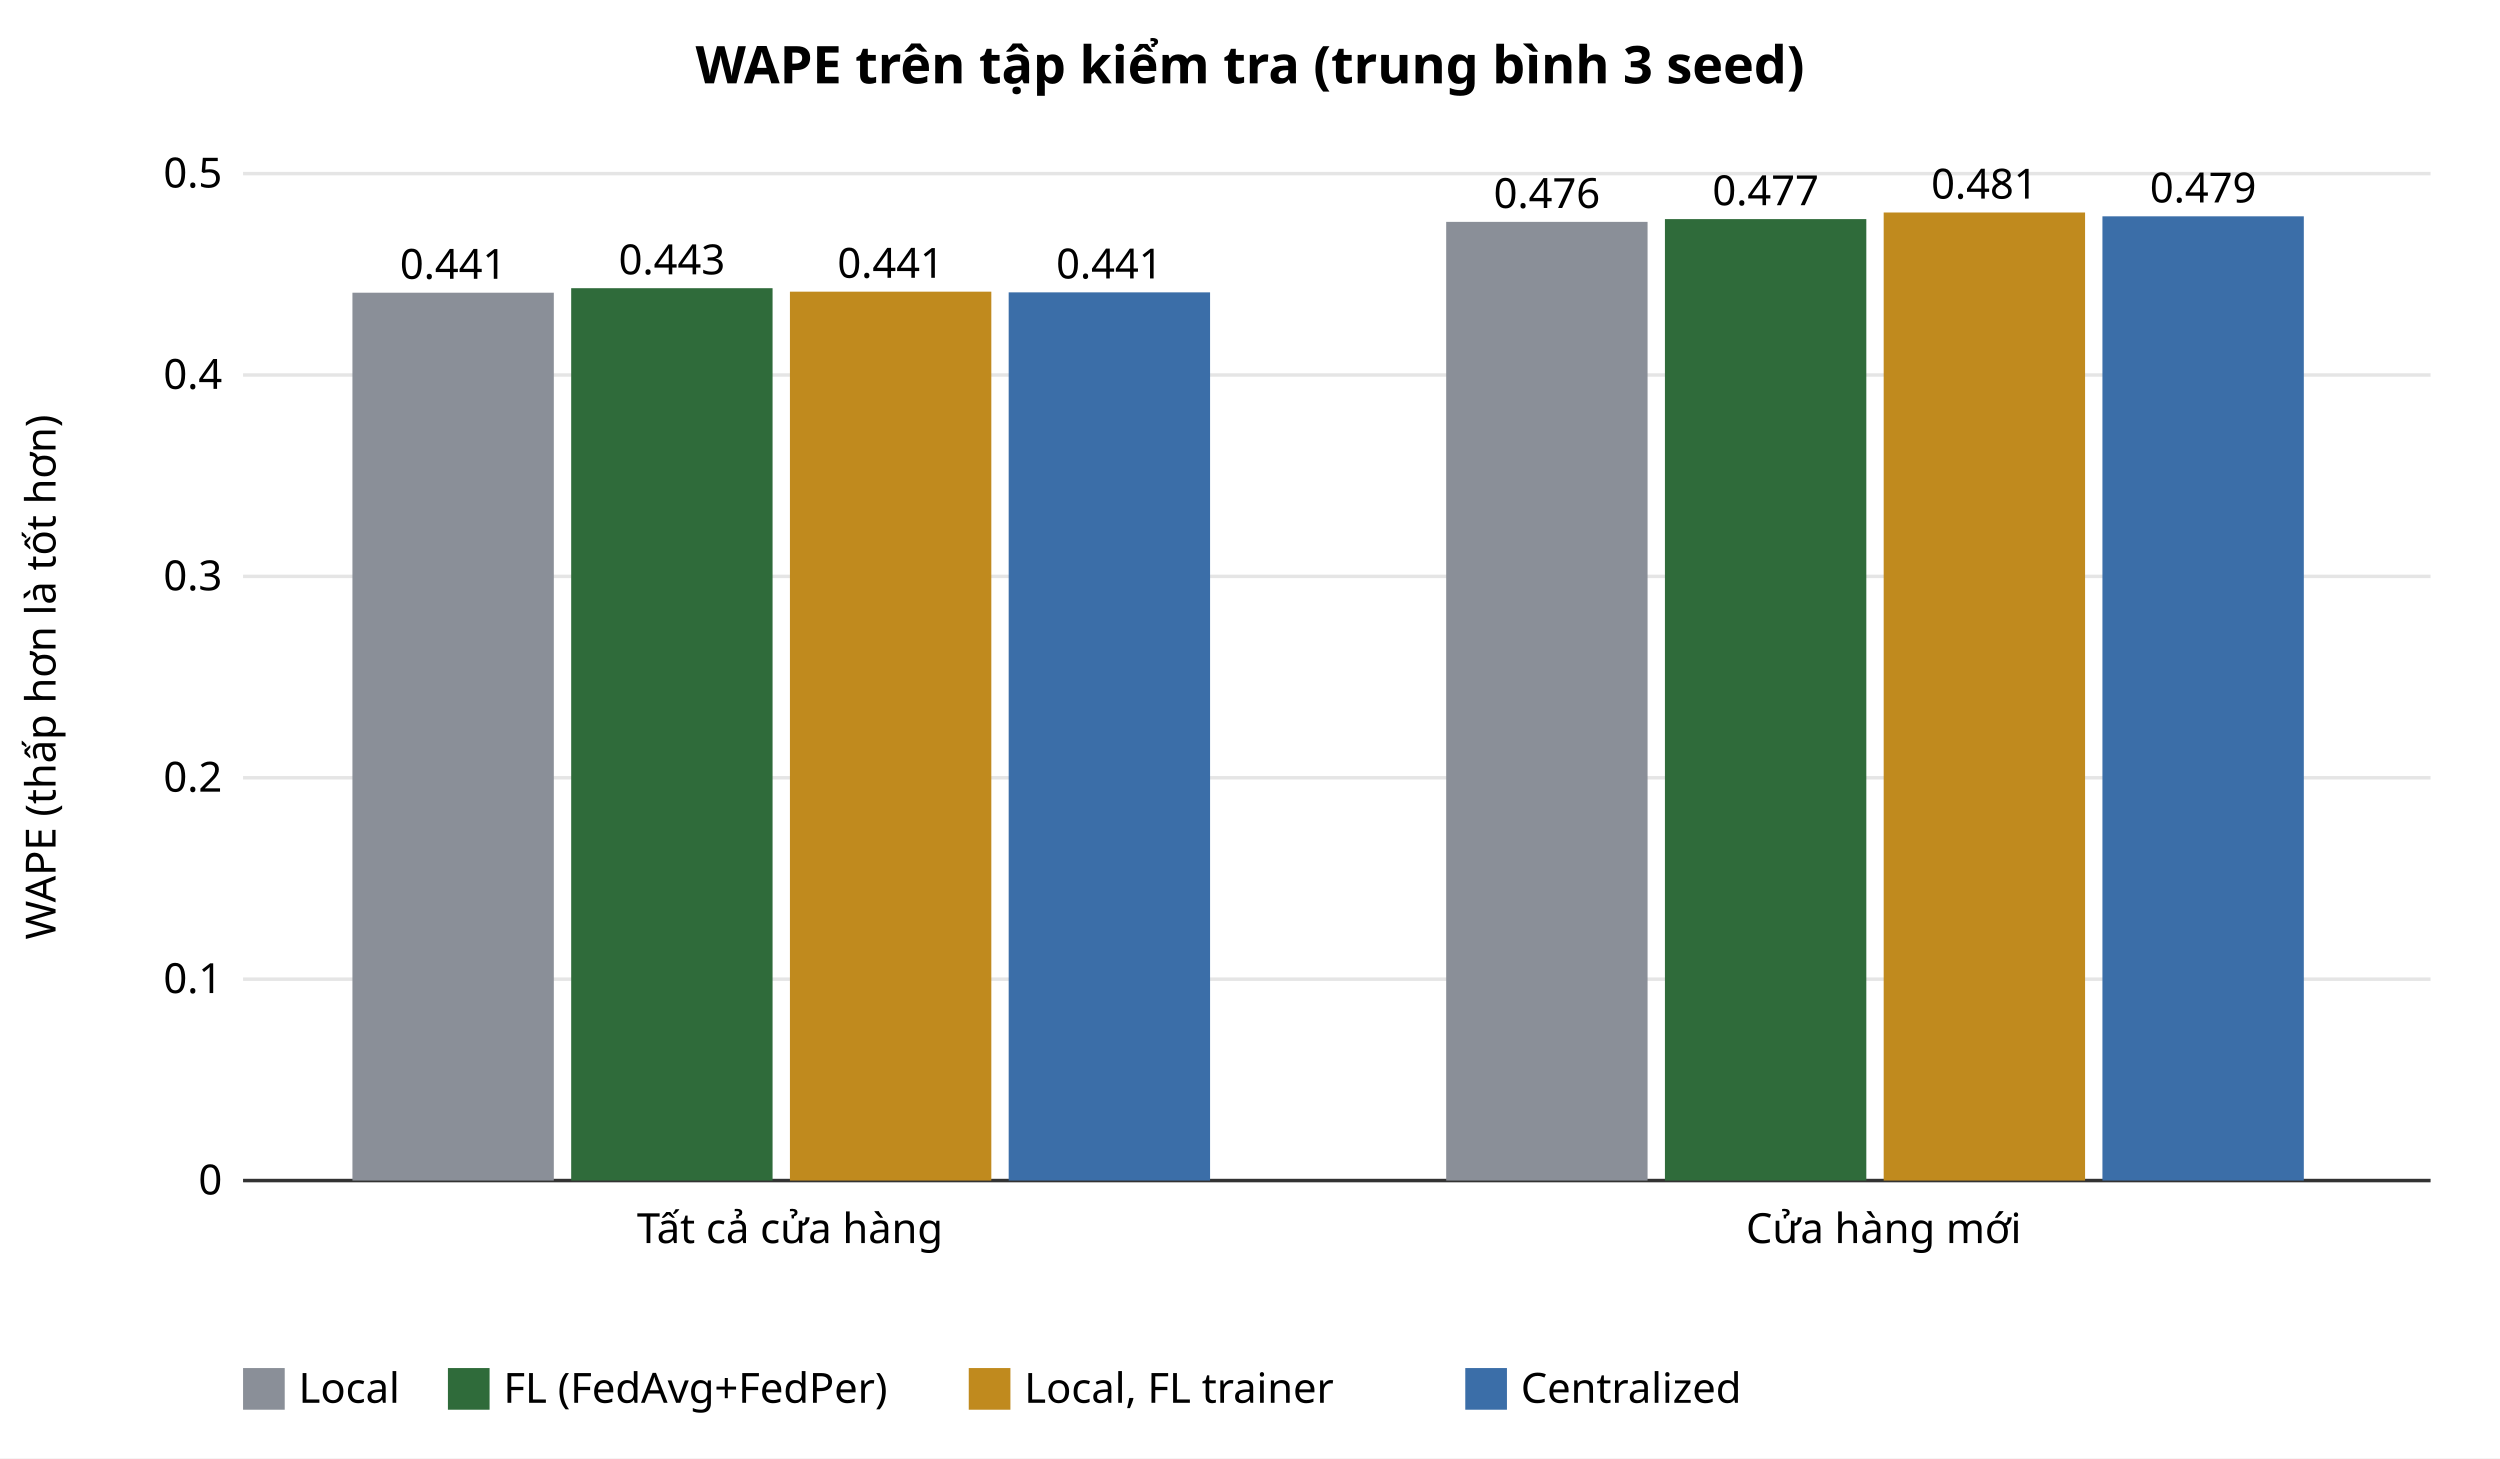
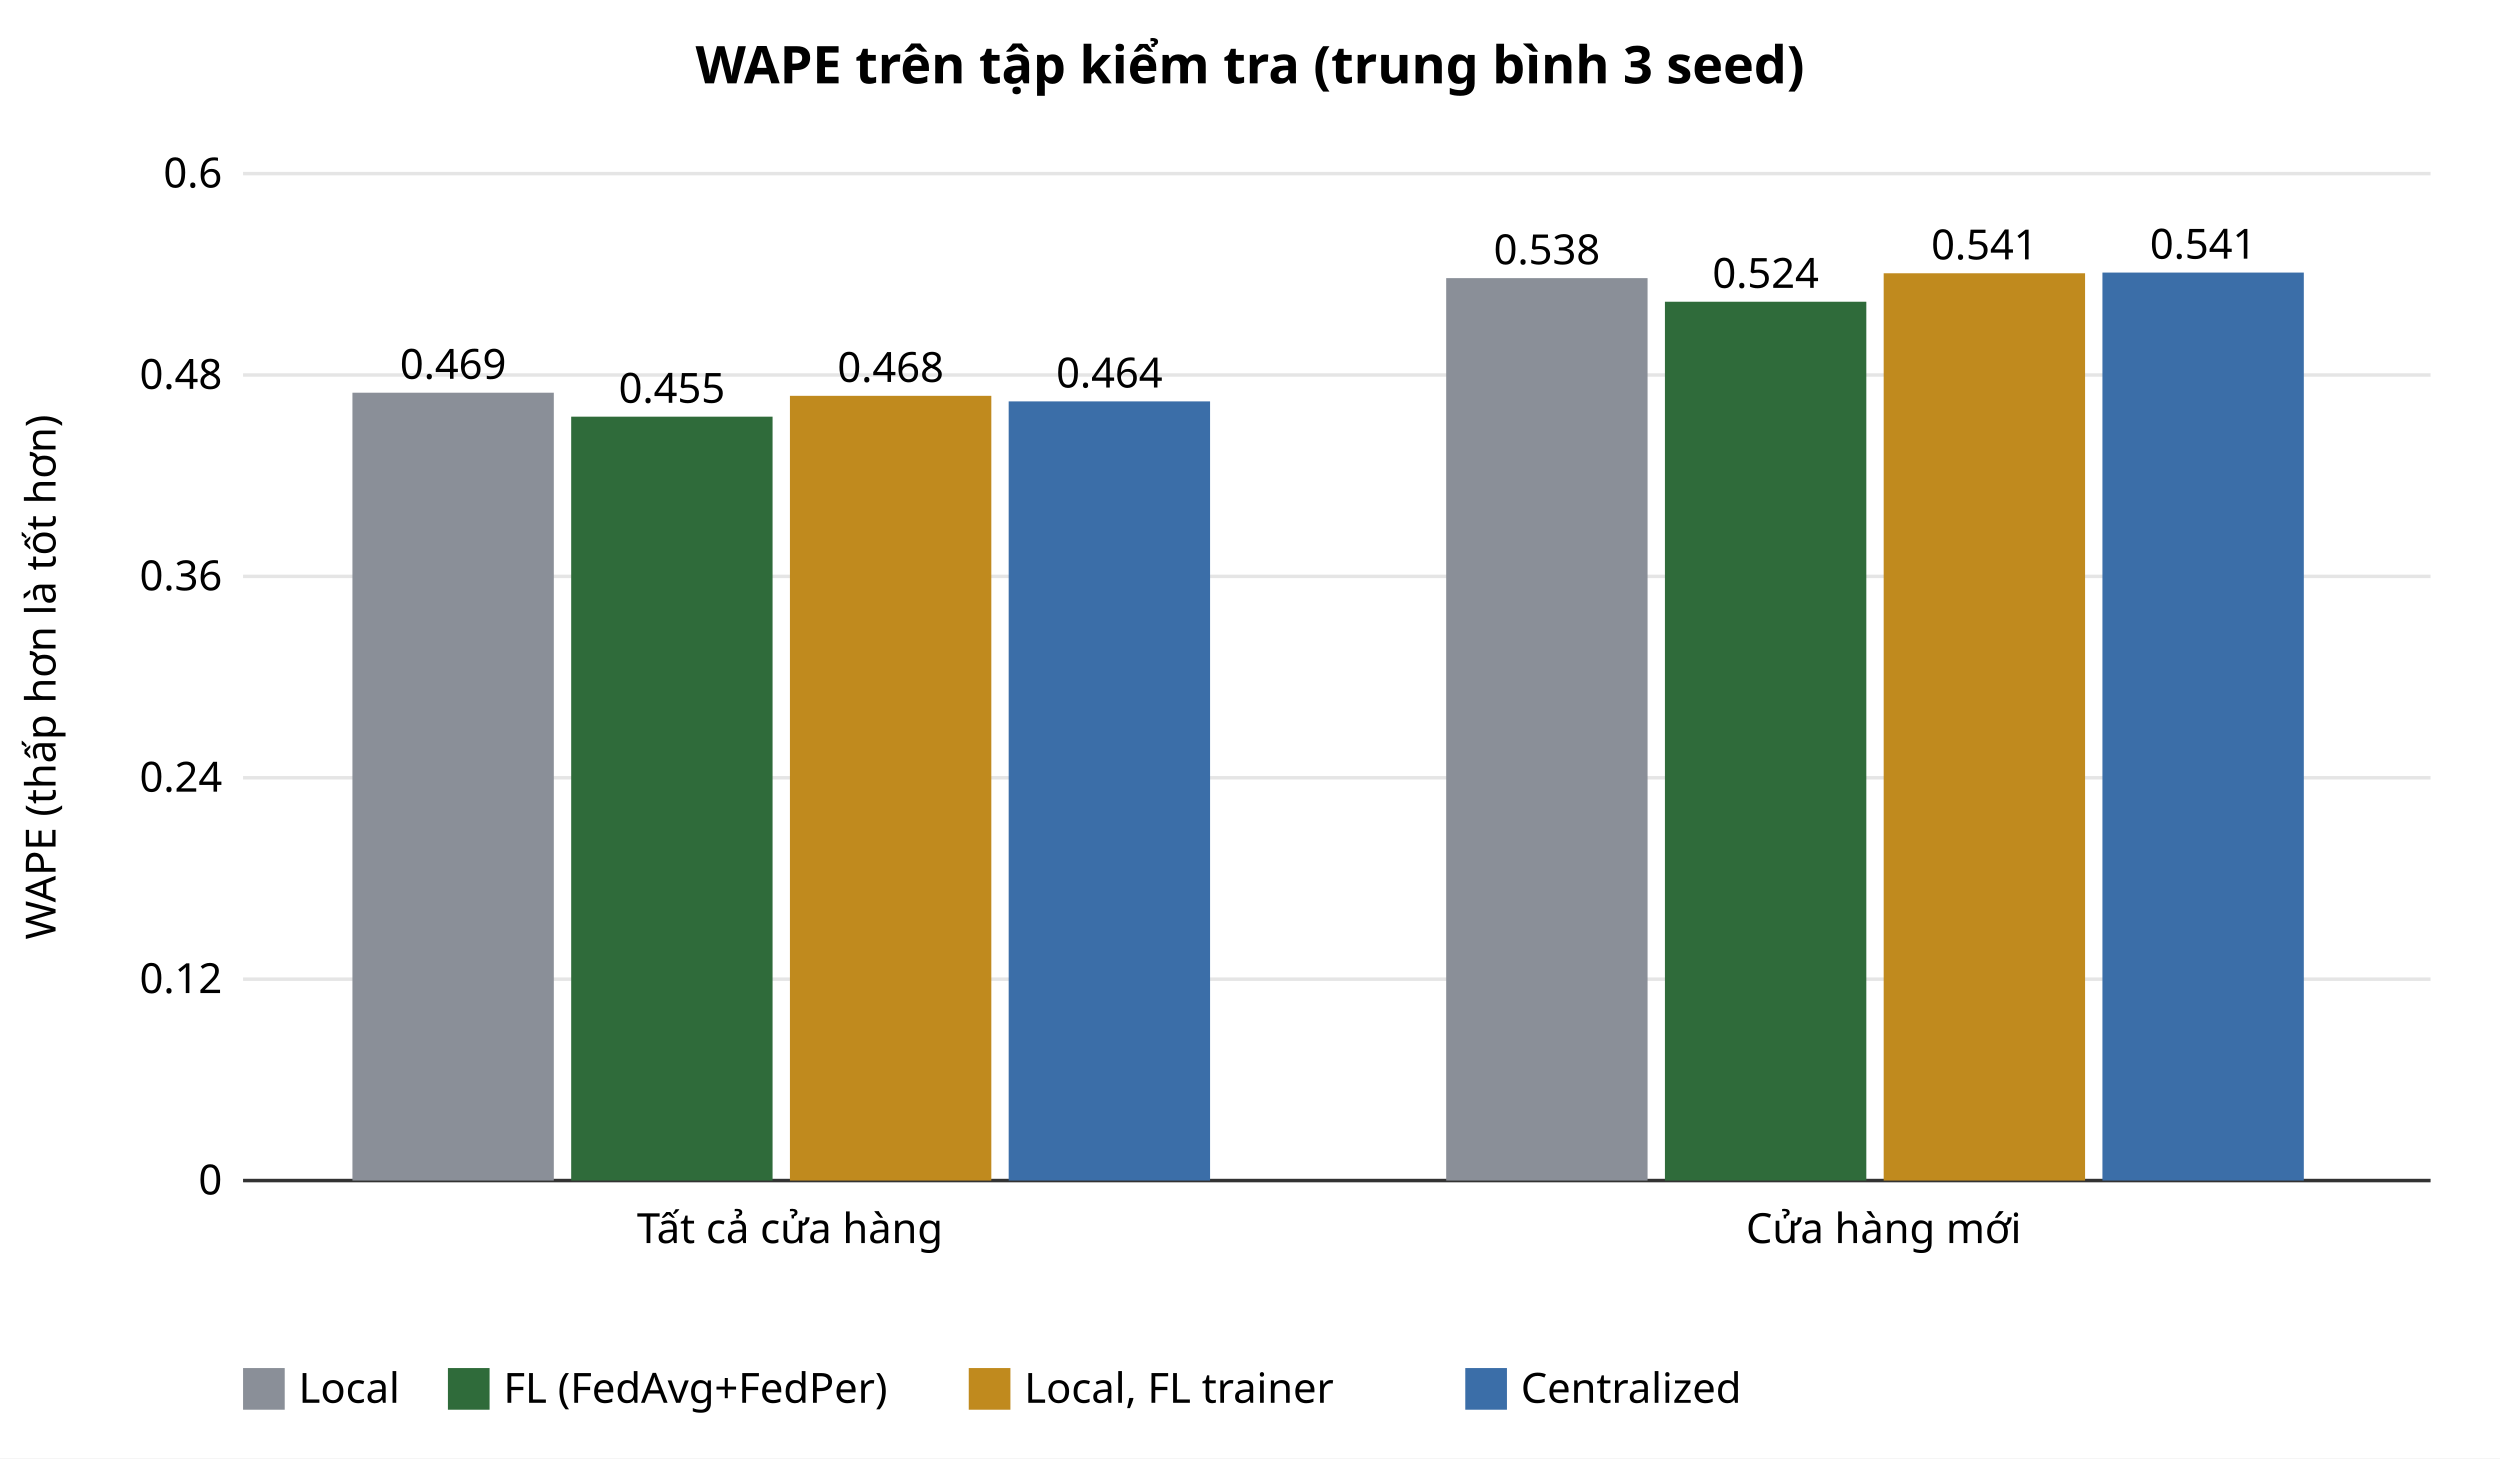
<svg xmlns="http://www.w3.org/2000/svg" width="720" height="420" viewBox="0 0 720 420" font-family="sans-serif" font-size="12">
  <rect width="720" height="420" fill="#ffffff" />
  <text x="360.0" y="24" text-anchor="middle" font-size="15" font-weight="bold">WAPE trên tập kiểm tra (trung bình 3 seed)</text>
  <text x="16" y="195.0" transform="rotate(-90 16 195.0)" text-anchor="middle">WAPE (thấp hơn là tốt hơn)</text>
  <line x1="70" y1="340.0" x2="700" y2="340.0" stroke="#e5e5e5" />
  <text x="64" y="344.0" text-anchor="end">0</text>
  <line x1="70" y1="282.0" x2="700" y2="282.0" stroke="#e5e5e5" />
-   <text x="64" y="286.0" text-anchor="end">0.1</text>
+   <text x="64" y="286.0" text-anchor="end">0.12</text>
  <line x1="70" y1="224.0" x2="700" y2="224.0" stroke="#e5e5e5" />
-   <text x="64" y="228.0" text-anchor="end">0.2</text>
+   <text x="64" y="228.0" text-anchor="end">0.24</text>
  <line x1="70" y1="166.0" x2="700" y2="166.0" stroke="#e5e5e5" />
-   <text x="64" y="170.0" text-anchor="end">0.3</text>
+   <text x="64" y="170.0" text-anchor="end">0.36</text>
  <line x1="70" y1="108.0" x2="700" y2="108.0" stroke="#e5e5e5" />
-   <text x="64" y="112.0" text-anchor="end">0.4</text>
+   <text x="64" y="112.0" text-anchor="end">0.48</text>
  <line x1="70" y1="50.0" x2="700" y2="50.0" stroke="#e5e5e5" />
-   <text x="64" y="54.0" text-anchor="end">0.5</text>
+   <text x="64" y="54.0" text-anchor="end">0.6</text>
  <line x1="70" y1="340" x2="700" y2="340" stroke="#333" />
-   <rect x="101.5" y="84.3" width="58.0" height="255.7" fill="#8a8f98" />
-   <text x="130.5" y="80.3" text-anchor="middle">0.441</text>
-   <rect x="164.5" y="83.0" width="58.0" height="257.0" fill="#2f6b3a" />
-   <text x="193.5" y="79.0" text-anchor="middle">0.443</text>
-   <rect x="227.5" y="84.0" width="58.0" height="256.0" fill="#c08a1e" />
-   <text x="256.5" y="80.0" text-anchor="middle">0.441</text>
-   <rect x="290.5" y="84.2" width="58.0" height="255.8" fill="#3b6ea8" />
-   <text x="319.5" y="80.2" text-anchor="middle">0.441</text>
+   <rect x="101.5" y="113.1" width="58.0" height="226.9" fill="#8a8f98" />
+   <text x="130.5" y="109.1" text-anchor="middle">0.469</text>
+   <rect x="164.5" y="120.0" width="58.0" height="220.0" fill="#2f6b3a" />
+   <text x="193.5" y="116.0" text-anchor="middle">0.455</text>
+   <rect x="227.5" y="114.0" width="58.0" height="226.0" fill="#c08a1e" />
+   <text x="256.5" y="110.0" text-anchor="middle">0.468</text>
+   <rect x="290.5" y="115.6" width="58.0" height="224.4" fill="#3b6ea8" />
+   <text x="319.5" y="111.6" text-anchor="middle">0.464</text>
  <text x="227.5" y="358" text-anchor="middle">Tất cả cửa hàng</text>
-   <rect x="416.5" y="63.9" width="58.0" height="276.1" fill="#8a8f98" />
-   <text x="445.5" y="59.9" text-anchor="middle">0.476</text>
-   <rect x="479.5" y="63.1" width="58.0" height="276.9" fill="#2f6b3a" />
-   <text x="508.5" y="59.1" text-anchor="middle">0.477</text>
-   <rect x="542.5" y="61.2" width="58.0" height="278.8" fill="#c08a1e" />
-   <text x="571.5" y="57.2" text-anchor="middle">0.481</text>
-   <rect x="605.5" y="62.3" width="58.0" height="277.7" fill="#3b6ea8" />
-   <text x="634.5" y="58.3" text-anchor="middle">0.479</text>
+   <rect x="416.5" y="80.1" width="58.0" height="259.9" fill="#8a8f98" />
+   <text x="445.5" y="76.1" text-anchor="middle">0.538</text>
+   <rect x="479.5" y="86.9" width="58.0" height="253.1" fill="#2f6b3a" />
+   <text x="508.5" y="82.9" text-anchor="middle">0.524</text>
+   <rect x="542.5" y="78.7" width="58.0" height="261.3" fill="#c08a1e" />
+   <text x="571.5" y="74.7" text-anchor="middle">0.541</text>
+   <rect x="605.5" y="78.5" width="58.0" height="261.5" fill="#3b6ea8" />
+   <text x="634.5" y="74.5" text-anchor="middle">0.541</text>
  <text x="542.5" y="358" text-anchor="middle">Cửa hàng mới</text>
  <rect x="70" y="394" width="12" height="12" fill="#8a8f98" />
  <text x="86" y="404">Local</text>
  <rect x="129" y="394" width="12" height="12" fill="#2f6b3a" />
  <text x="145" y="404">FL (FedAvg+FedPer)</text>
  <rect x="279" y="394" width="12" height="12" fill="#c08a1e" />
  <text x="295" y="404">Local, FL trainer</text>
  <rect x="422" y="394" width="12" height="12" fill="#3b6ea8" />
  <text x="438" y="404">Centralized</text>
</svg>
